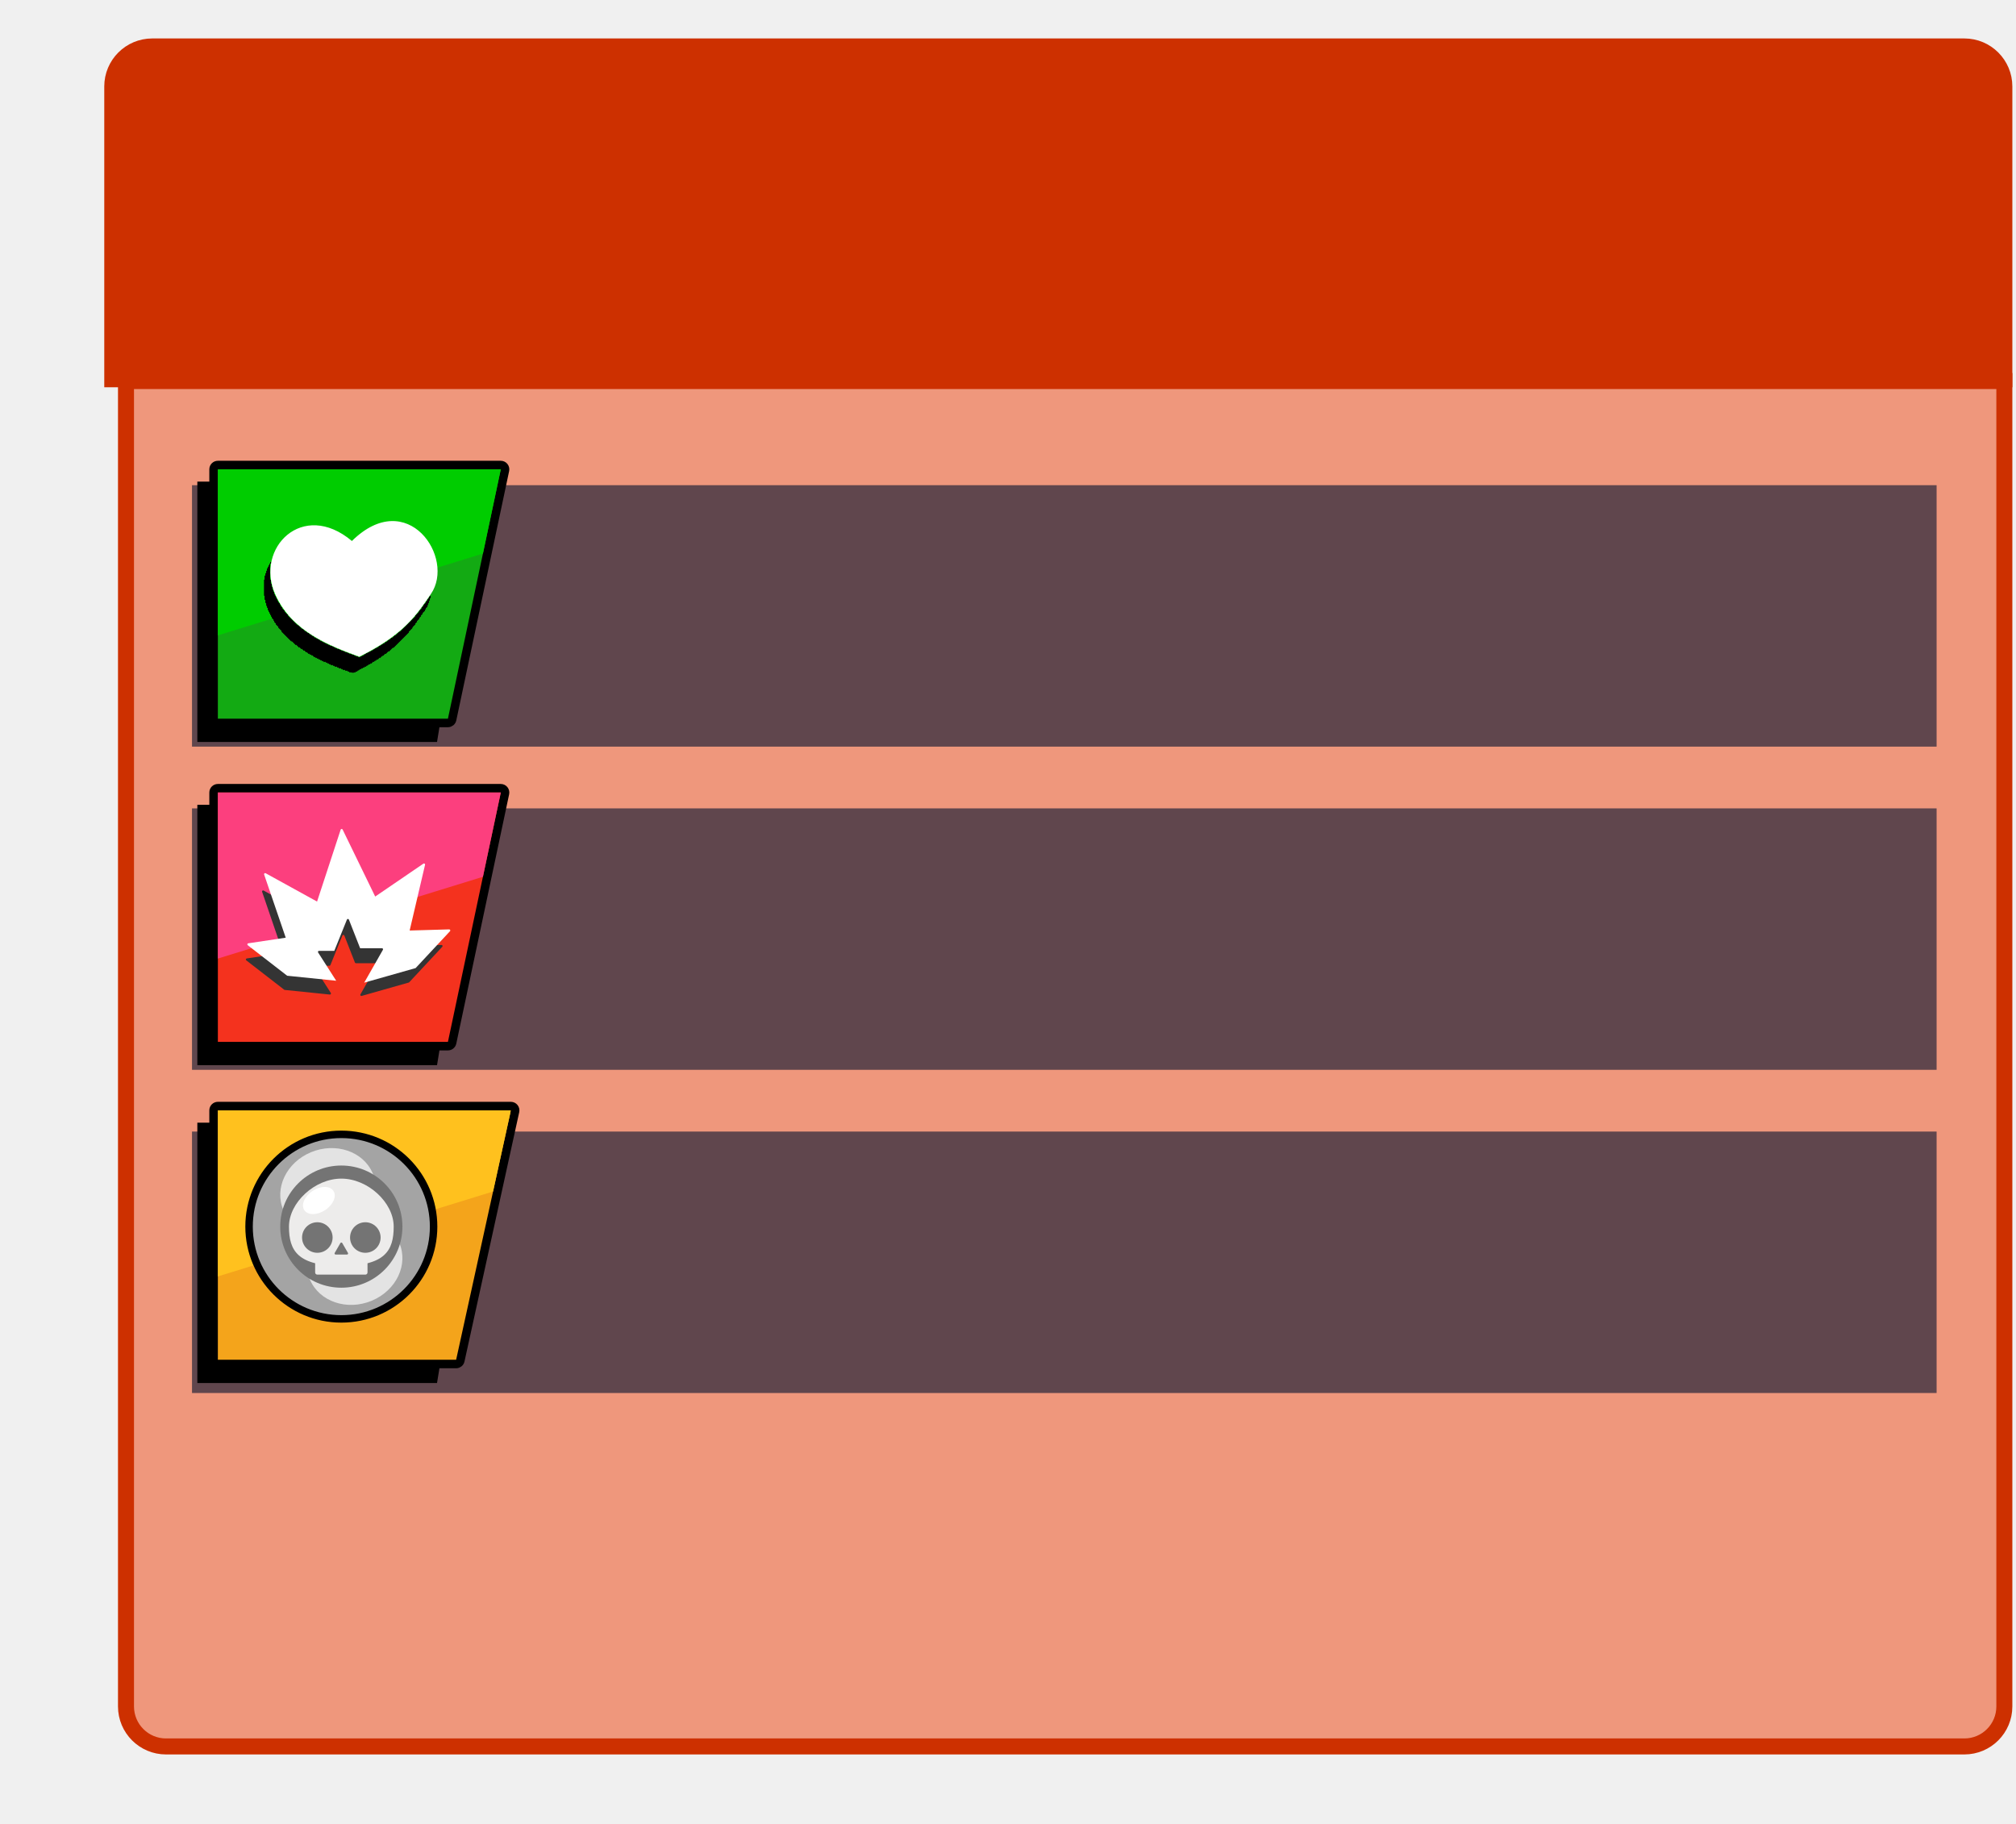
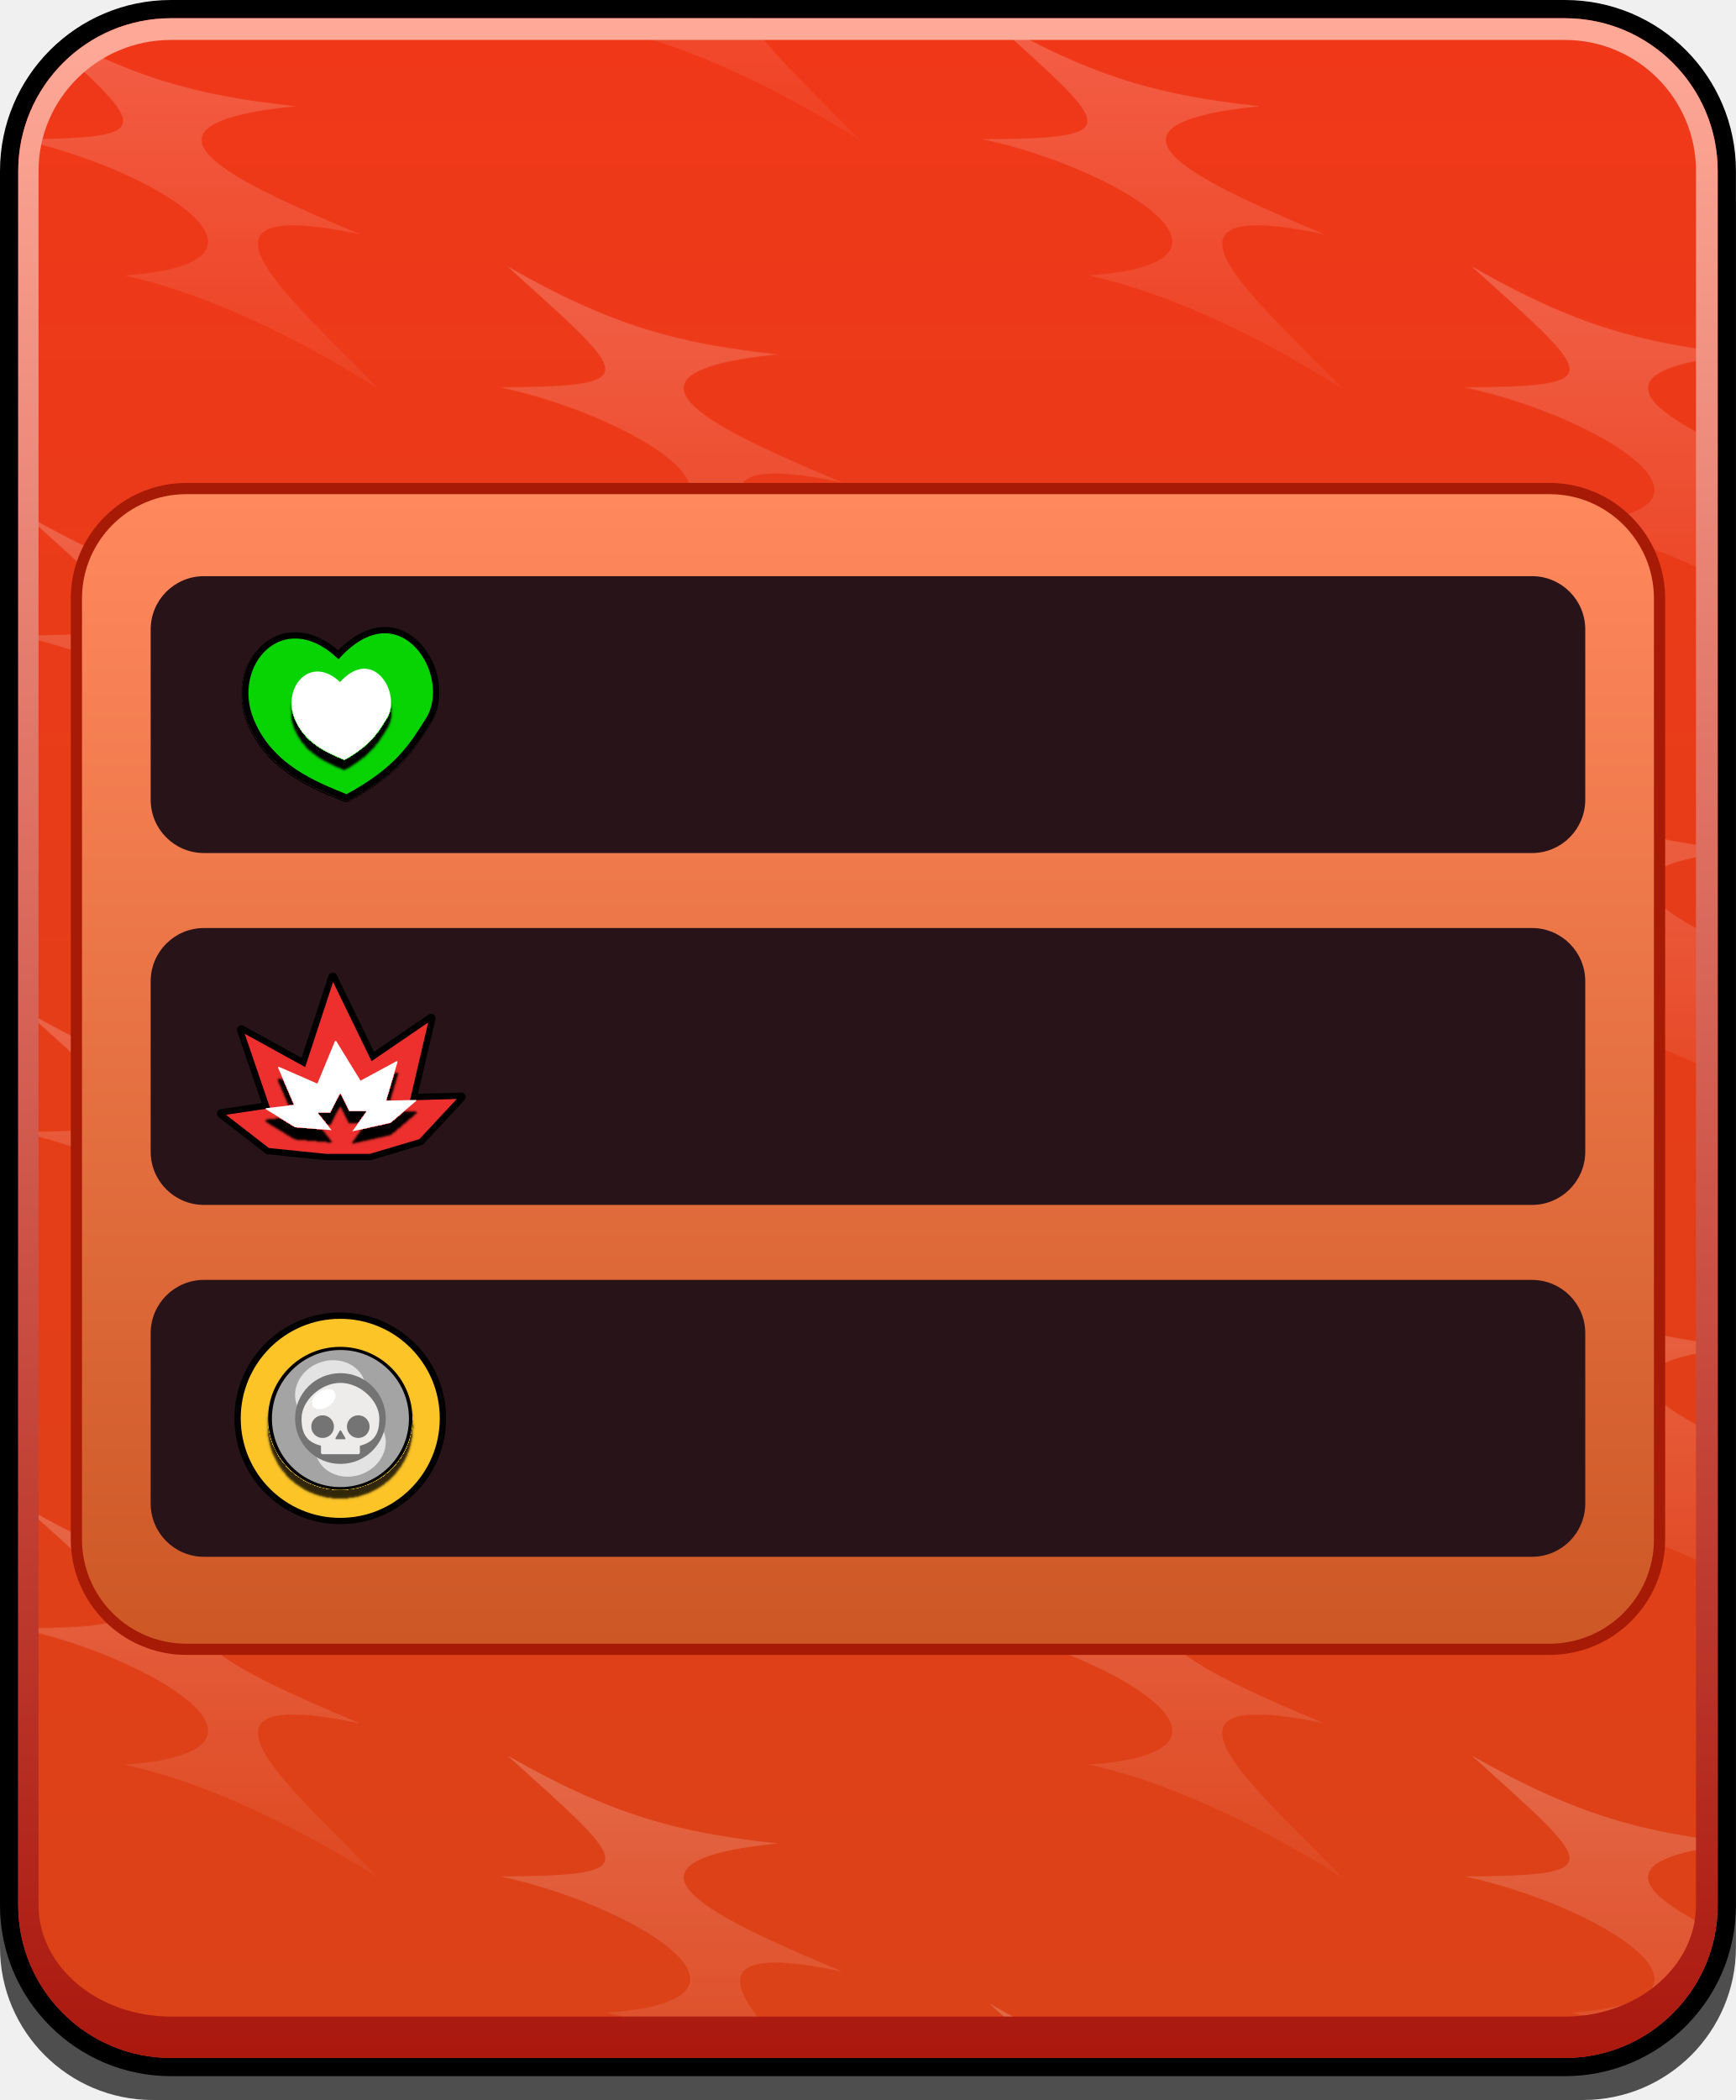
- <svg xmlns="http://www.w3.org/2000/svg" width="189" height="171" viewBox="0 0 189 171" fill="none">
-   <path d="M187.908 35.725V159.986C187.908 162.057 186.229 163.736 184.158 163.736H15.562C13.492 163.736 11.813 162.057 11.812 159.986V35.725H187.908Z" fill="#EF3F09" fill-opacity="0.5" stroke="#CD3000" stroke-width="1.5" />
-   <path d="M187.908 35.56V8.105C187.908 6.034 186.229 4.355 184.158 4.355H14.275C12.204 4.355 10.525 6.034 10.525 8.105V35.56H187.908Z" fill="#CD3000" stroke="#CD3000" stroke-width="1.5" />
-   <path d="M181.556 45.489H18V70H181.556V45.489Z" fill="#00112D" fill-opacity="0.6" />
-   <path d="M18.5 45.154H44.948L40.971 69.564H18.5V45.154Z" fill="black" />
-   <path d="M46.948 43.6C47.069 43.6 47.183 43.654 47.259 43.748C47.335 43.842 47.365 43.965 47.34 44.083L42.385 67.462C42.346 67.647 42.182 67.779 41.993 67.779H20.425C20.204 67.779 20.025 67.601 20.024 67.38V44C20.024 43.779 20.204 43.6 20.425 43.6H46.948Z" fill="#13AA13" stroke="black" stroke-width="0.8" stroke-linejoin="round" />
-   <mask id="mask0_44_1233" style="mask-type:alpha" maskUnits="userSpaceOnUse" x="20" y="44" width="27" height="24">
-     <path d="M20.425 44H46.948L41.994 67.379H20.425V44Z" fill="#D9D9D9" />
+ <svg xmlns="http://www.w3.org/2000/svg" xmlns:xlink="http://www.w3.org/1999/xlink" width="2477" height="2996" viewBox="0 0 2477 2996" fill="none">
+   <rect x="0" y="86" width="2477" height="2910" rx="218" fill="#4E4E4E" style="fill:#4E4E4E;fill:color(display-p3 0.308 0.308 0.308);fill-opacity:1;" />
+   <rect x="13" y="13" width="2451" height="2936" rx="231" fill="url(#paint0_linear_37_1485)" />
+   <rect x="13" y="13" width="2451" height="2936" rx="231" fill="url(#pattern0_37_1485)" fill-opacity="0.2" />
+   <rect x="13" y="13" width="2451" height="2936" rx="231" stroke="black" style="stroke:black;stroke-opacity:1;" stroke-width="26" />
+   <mask id="path-4-inside-1_37_1485" fill="white">
+     <path d="M26 244C26 123.602 123.602 26 244 26H2233C2353.4 26 2451 123.602 2451 244V2718C2451 2838.4 2353.4 2936 2233 2936H244C123.602 2936 26 2838.4 26 2718V244Z" />
  </mask>
-   <g mask="url(#mask0_44_1233)">
-     <path d="M18.473 41.334H47.86V51.103L18.473 60.17V41.334Z" fill="#00CC00" />
+   <path d="M-3 242C-3 105.586 107.586 -5 244 -5H2233C2370.52 -5 2482 106.481 2482 244H2420C2420 140.723 2336.28 57 2233 57H244C139.618 57 55 140.723 55 244L-3 242ZM2482 2746C2482 2883.52 2370.52 2995 2233 2995H244C107.586 2995 -3 2884.41 -3 2748L55 2718C55 2805.81 139.618 2877 244 2877H2233C2336.28 2877 2420 2805.81 2420 2718L2482 2746ZM244 2995C107.586 2995 -3 2884.41 -3 2748V242C-3 105.586 107.586 -5 244 -5V57C139.618 57 55 140.723 55 244V2718C55 2805.81 139.618 2877 244 2877V2995ZM2233 -5C2370.52 -5 2482 106.481 2482 244V2746C2482 2883.52 2370.52 2995 2233 2995V2877C2336.28 2877 2420 2805.81 2420 2718V244C2420 140.723 2336.28 57 2233 57V-5Z" fill="url(#paint2_linear_37_1485)" mask="url(#path-4-inside-1_37_1485)" />
+   <rect x="109" y="697" width="2259" height="1656" rx="157" fill="url(#paint3_linear_37_1485)" stroke="#A71A06" style="stroke:#A71A06;stroke:color(display-p3 0.655 0.102 0.024);stroke-opacity:1;" stroke-width="16" />
+   <rect x="215" y="822" width="2047" height="395" rx="76" fill="#281319" style="fill:#281319;fill:color(display-p3 0.157 0.074 0.098);fill-opacity:1;" />
+   <rect x="215" y="1826" width="2047" height="395" rx="76" fill="#281319" style="fill:#281319;fill:color(display-p3 0.157 0.074 0.098);fill-opacity:1;" />
+   <rect x="215" y="1324" width="2047" height="395" rx="76" fill="#281319" style="fill:#281319;fill:color(display-p3 0.157 0.074 0.098);fill-opacity:1;" />
+   <g clip-path="url(#clip0_37_1485)">
+     <g filter="url(#filter0_d_37_1485)">
+       <path d="M611.451 1027.6C588.795 1063.22 568.453 1098.5 494.806 1138C446.79 1118.81 384.662 1093.65 357.748 1027.6C324.883 946.938 402.266 861.003 482.83 934.093C573.509 837.566 651.935 964.033 611.451 1027.6Z" fill="#08D404" stroke="black" style="fill:#08D404;fill:color(display-p3 0.031 0.831 0.016);fill-opacity:1;stroke:black;stroke-opacity:1;" stroke-width="9" />
+     </g>
+     <g filter="url(#filter1_d_37_1485)">
+       <path d="M552.3 1023.95C540.489 1043.32 529.884 1062.52 491.49 1084C466.459 1073.56 434.07 1059.88 420.039 1023.95C402.906 980.075 443.247 933.332 485.247 973.088C532.52 920.584 573.404 989.373 552.3 1023.95Z" fill="white" style="fill:white;fill-opacity:1;" />
+     </g>
  </g>
-   <g filter="url(#filter0_d_44_1233)">
-     <path d="M40.394 55.694C39.09 57.589 37.919 59.467 33.68 61.569C30.917 60.548 27.341 59.209 25.792 55.694C23.9 51.402 28.354 46.83 32.991 50.719C38.21 45.583 42.724 52.312 40.394 55.694Z" fill="white" />
+   <g clip-path="url(#clip1_37_1485)">
+     <path d="M381.896 1642.18L314.707 1590.15C313.441 1589.17 313.968 1587.15 315.55 1586.92L379.449 1577.35L342.635 1469.68C342.098 1468.11 343.778 1466.7 345.233 1467.5L432.873 1515.79L473.071 1393.25C473.58 1391.7 475.718 1391.55 476.433 1393.02L531.972 1507.22L614.159 1451.15C615.528 1450.21 617.332 1451.45 616.954 1453.06L590.697 1565.12L658.126 1563.2C659.739 1563.16 660.608 1565.08 659.508 1566.26L600.892 1629.13L528.164 1650.74H465.498L381.896 1642.18Z" fill="#ED302D" stroke="black" style="fill:#ED302D;fill:color(display-p3 0.929 0.188 0.176);fill-opacity:1;stroke:black;stroke-opacity:1;" stroke-width="9" />
+     <g filter="url(#filter2_d_37_1485)">
+       <path d="M421.19 1608.18L379.439 1582.56C378.653 1582.08 378.98 1581.09 379.963 1580.97L419.669 1576.26L396.793 1523.25C396.46 1522.47 397.504 1521.78 398.408 1522.17L452.866 1545.95L477.845 1485.62C478.161 1484.85 479.49 1484.78 479.934 1485.5L514.445 1541.73L565.515 1514.12C566.366 1513.66 567.487 1514.27 567.252 1515.07L550.936 1570.24L592.836 1569.29C593.838 1569.27 594.378 1570.22 593.694 1570.8L557.271 1601.75L502.788 1614L522.606 1586.43C523.035 1585.83 522.491 1585.09 521.625 1585.09H498.48L486.592 1561.09C486.219 1560.33 484.876 1560.33 484.493 1561.08L471.112 1587.3H454.931C454.038 1587.3 453.498 1588.08 453.979 1588.68L473.139 1612.39L421.19 1608.18Z" fill="white" style="fill:white;fill-opacity:1;" />
+     </g>
  </g>
-   <path d="M181.556 75.789H18V100.3H181.556V75.789Z" fill="#00112D" fill-opacity="0.6" />
-   <path d="M18.5 75.454H44.948L40.972 99.864H18.5V75.454Z" fill="black" />
-   <path d="M46.949 73.9C47.069 73.9 47.183 73.955 47.259 74.049C47.335 74.142 47.365 74.266 47.34 74.383L42.385 97.762C42.346 97.947 42.183 98.08 41.994 98.08H20.425C20.204 98.08 20.025 97.901 20.025 97.68V74.3C20.025 74.08 20.204 73.9 20.425 73.9H46.949Z" fill="#F4321E" stroke="black" stroke-width="0.8" stroke-linejoin="round" />
-   <mask id="mask1_44_1233" style="mask-type:alpha" maskUnits="userSpaceOnUse" x="20" y="74" width="27" height="24">
-     <path d="M20.425 74.3H46.949L41.994 97.68H20.425V74.3Z" fill="#D9D9D9" />
-   </mask>
-   <g mask="url(#mask1_44_1233)">
-     <path d="M18.473 71.635H47.861V81.404L18.473 90.471V71.635Z" fill="#FC3F7E" />
+   <g clip-path="url(#clip2_37_1485)">
+     <path d="M485.5 2170C566.41 2170 632 2104.41 632 2023.5C632 1942.59 566.41 1877 485.5 1877C404.59 1877 339 1942.59 339 2023.5C339 2104.41 404.59 2170 485.5 2170Z" fill="#FCC427" stroke="black" style="fill:#FCC427;fill:color(display-p3 0.988 0.769 0.153);fill-opacity:1;stroke:black;stroke-opacity:1;" stroke-width="9" />
+     <g filter="url(#filter3_d_37_1485)">
+       <path d="M485.5 2121C539.9 2121 584 2077.35 584 2023.5C584 1969.65 539.9 1926 485.5 1926C431.1 1926 387 1969.65 387 2023.5C387 2077.35 431.1 2121 485.5 2121Z" fill="#D9D9D9" style="fill:#D9D9D9;fill:color(display-p3 0.851 0.851 0.851);fill-opacity:1;" />
+       <path d="M485.5 2121C539.9 2121 584 2077.35 584 2023.5C584 1969.65 539.9 1926 485.5 1926C431.1 1926 387 1969.65 387 2023.5C387 2077.35 431.1 2121 485.5 2121Z" stroke="black" style="stroke:black;stroke-opacity:1;" stroke-width="9" />
+     </g>
+     <path d="M485.759 2121.56C539.749 2121.56 583.518 2077.78 583.518 2023.78C583.518 1969.78 539.749 1926 485.759 1926C431.768 1926 388 1969.78 388 2023.78C388 2077.78 431.768 2121.56 485.759 2121.56Z" fill="#A4A4A4" style="fill:#A4A4A4;fill:color(display-p3 0.643 0.643 0.643);fill-opacity:1;" />
+     <path d="M453.566 1944.96C479.655 1934.09 508.882 1943.96 518.849 1966.99C525.854 1983.17 521.462 2001.54 509.18 2014.81C525.89 2016.51 540.622 2025.93 547.136 2040.97C557.102 2064 544.032 2091.48 517.944 2102.34C491.856 2113.19 462.628 2103.33 452.662 2080.31C445.657 2064.12 450.039 2045.74 462.319 2032.47C445.617 2030.78 430.886 2021.36 424.374 2006.33C414.409 1983.29 427.478 1955.82 453.566 1944.96Z" fill="#E3E3E3" style="fill:#E3E3E3;fill:color(display-p3 0.89 0.89 0.89);fill-opacity:1;" />
+     <path d="M485.759 2088.52C521.506 2088.52 550.486 2059.54 550.486 2023.78C550.486 1988.02 521.506 1959.04 485.759 1959.04C450.011 1959.04 421.031 1988.02 421.031 2023.78C421.031 2059.54 450.011 2088.52 485.759 2088.52Z" fill="#747474" style="fill:#747474;fill:color(display-p3 0.455 0.455 0.455);fill-opacity:1;" />
+     <path d="M511.238 2056.15H460.278C459.03 2056.15 458.018 2057.16 458.018 2058.41V2072.39C458.018 2073.64 459.03 2074.65 460.278 2074.65H511.238C512.487 2074.65 513.499 2073.64 513.499 2072.39V2058.41C513.499 2057.16 512.487 2056.15 511.238 2056.15Z" fill="#EDECEB" style="fill:#EDECEB;fill:color(display-p3 0.929 0.925 0.922);fill-opacity:1;" />
+     <path d="M485.759 1972.91C513.847 1972.91 541.24 1998.24 541.24 2023.78C541.24 2049.31 531.991 2065.4 485.759 2065.4C439.525 2065.4 430.277 2049.31 430.277 2023.78C430.277 1998.24 457.671 1972.91 485.759 1972.91ZM486.741 2041.2C486.306 2040.44 485.212 2040.44 484.777 2041.2L478.728 2051.69C478.297 2052.43 478.842 2053.37 479.71 2053.37H491.807C492.675 2053.37 493.219 2052.43 492.789 2051.69L486.741 2041.2ZM460.33 2019.16C451.394 2019.16 444.152 2026.4 444.151 2035.33C444.151 2044.27 451.393 2051.52 460.33 2051.52C469.266 2051.52 476.51 2044.27 476.51 2035.33C476.508 2026.4 469.265 2019.16 460.33 2019.16ZM511.187 2019.16C502.251 2019.16 495.009 2026.4 495.008 2035.33C495.008 2044.27 502.25 2051.52 511.187 2051.52C520.123 2051.52 527.367 2044.27 527.367 2035.33C527.366 2026.4 520.122 2019.16 511.187 2019.16Z" fill="#EDECEB" style="fill:#EDECEB;fill:color(display-p3 0.929 0.925 0.922);fill-opacity:1;" />
+     <path d="M468.647 2006.26C477.17 2000.63 481.079 1991.52 477.38 1985.92C473.681 1980.32 463.774 1980.35 455.252 1985.98C446.73 1991.61 442.82 2000.71 446.519 2006.31C450.218 2011.91 460.125 2011.89 468.647 2006.26Z" fill="white" style="fill:white;fill-opacity:1;" />
  </g>
-   <path d="M26.666 92.807L23.088 90.036C23.018 89.982 23.047 89.871 23.134 89.858L26.535 89.349L24.574 83.613C24.545 83.526 24.637 83.448 24.717 83.493L29.384 86.065L31.603 79.3L34.669 85.608L39.258 82.476L37.801 88.696L41.39 88.594C41.479 88.592 41.526 88.698 41.466 88.763L38.345 92.111L33.904 93.371C33.818 93.395 33.745 93.303 33.79 93.225L35.452 90.306H33.367C33.326 90.306 33.289 90.281 33.274 90.242L32.282 87.712C32.249 87.628 32.13 87.627 32.096 87.711L30.976 90.483C30.96 90.52 30.924 90.545 30.883 90.545H29.384L31.012 93.089C31.058 93.16 31.001 93.251 30.918 93.243L26.666 92.807Z" fill="#343434" />
-   <path d="M26.922 91.479L23.227 88.617C23.157 88.563 23.186 88.452 23.273 88.439L26.787 87.912L24.762 81.99C24.733 81.903 24.825 81.826 24.905 81.87L29.725 84.526L31.936 77.785C31.964 77.7 32.081 77.692 32.121 77.773L35.175 84.055L39.695 80.97C39.77 80.919 39.87 80.987 39.849 81.076L38.405 87.24L42.113 87.134C42.202 87.132 42.25 87.237 42.189 87.302L38.965 90.761L34.144 92.129L35.898 89.049C35.935 88.982 35.887 88.899 35.811 88.899H33.762L32.71 86.217C32.677 86.133 32.558 86.132 32.524 86.216L31.34 89.146H29.908C29.829 89.146 29.781 89.233 29.824 89.3L31.519 91.949L26.922 91.479Z" fill="white" />
-   <path d="M181.556 106.089H18V130.6H181.556V106.089Z" fill="#00112D" fill-opacity="0.6" />
-   <path d="M18.5 105.254H44.948L40.971 129.664H18.5V105.254Z" fill="black" />
-   <path d="M47.895 103.7C48.017 103.7 48.131 103.755 48.207 103.85C48.283 103.944 48.312 104.068 48.286 104.186L43.154 127.565C43.114 127.749 42.952 127.88 42.764 127.88H20.425C20.204 127.88 20.025 127.701 20.024 127.48V104.1C20.024 103.88 20.204 103.7 20.425 103.7H47.895Z" fill="#F4A41B" stroke="black" stroke-width="0.8" stroke-linejoin="round" />
-   <mask id="mask2_44_1233" style="mask-type:alpha" maskUnits="userSpaceOnUse" x="20" y="104" width="28" height="24">
-     <path d="M20.425 104.1H47.895L42.764 127.48H20.425V104.1Z" fill="#D9D9D9" />
-   </mask>
-   <g mask="url(#mask2_44_1233)">
-     <path d="M18.473 101.435H47.86V111.204L18.473 120.271V101.435Z" fill="#FFC11E" />
-   </g>
-   <circle cx="32" cy="115" r="8.65" fill="#A4A4A4" stroke="black" stroke-width="0.7" />
-   <path d="M29.151 108.027C31.46 107.066 34.046 107.939 34.928 109.976C35.548 111.408 35.159 113.033 34.072 114.207C35.551 114.357 36.855 115.19 37.431 116.521C38.313 118.558 37.156 120.989 34.848 121.95C32.539 122.91 29.953 122.037 29.072 120.001C28.452 118.569 28.839 116.943 29.926 115.769C28.448 115.619 27.145 114.786 26.569 113.456C25.687 111.418 26.843 108.988 29.151 108.027Z" fill="#E3E3E3" />
-   <circle cx="32" cy="115" r="5.727" fill="#747474" />
-   <rect x="29.545" y="117.864" width="4.909" height="1.636" rx="0.2" fill="#EDECEB" />
-   <path d="M32 110.5C34.485 110.5 36.909 112.741 36.909 115C36.909 117.259 36.091 118.682 32 118.682C27.909 118.682 27.091 117.259 27.091 115C27.091 112.741 29.515 110.5 32 110.5ZM32.087 116.541C32.048 116.474 31.952 116.474 31.913 116.541L31.378 117.469C31.34 117.535 31.388 117.618 31.465 117.618H32.535C32.612 117.618 32.66 117.535 32.622 117.469L32.087 116.541ZM29.75 114.591C28.959 114.591 28.319 115.232 28.318 116.022C28.318 116.813 28.959 117.454 29.75 117.454C30.541 117.454 31.182 116.813 31.182 116.022C31.181 115.232 30.541 114.591 29.75 114.591ZM34.25 114.591C33.459 114.591 32.819 115.232 32.818 116.022C32.818 116.813 33.459 117.454 34.25 117.454C35.041 117.454 35.682 116.813 35.682 116.022C35.681 115.232 35.041 114.591 34.25 114.591Z" fill="#EDECEB" />
-   <ellipse cx="29.893" cy="112.553" rx="1.636" ry="1.075" transform="rotate(-33.4483 29.8933 112.553)" fill="white" />
  <defs>
-     <filter id="filter0_d_44_1233" x="24.746" y="48.852" width="16.277" height="14.217" filterUnits="userSpaceOnUse" color-interpolation-filters="sRGB">
+     <filter id="filter0_d_37_1485" x="344.902" y="894.5" width="281.983" height="249.957" filterUnits="userSpaceOnUse" color-interpolation-filters="sRGB">
      <feFlood flood-opacity="0" result="BackgroundImageFix" />
      <feColorMatrix in="SourceAlpha" type="matrix" values="0 0 0 0 0 0 0 0 0 0 0 0 0 0 0 0 0 0 127 0" result="hardAlpha" />
      <feOffset dx="-0.6" dy="1.5" />
      <feComposite in2="hardAlpha" operator="out" />
      <feColorMatrix type="matrix" values="0 0 0 0 0 0 0 0 0 0 0 0 0 0 0 0 0 0 1 0" />
-       <feBlend mode="normal" in2="BackgroundImageFix" result="effect1_dropShadow_44_1233" />
-       <feBlend mode="normal" in="SourceGraphic" in2="effect1_dropShadow_44_1233" result="shape" />
+       <feBlend mode="normal" in2="BackgroundImageFix" result="effect1_dropShadow_37_1485" />
+       <feBlend mode="normal" in="SourceGraphic" in2="effect1_dropShadow_37_1485" result="shape" />
    </filter>
+     <filter id="filter1_d_37_1485" x="412" y="954" width="150" height="148" filterUnits="userSpaceOnUse" color-interpolation-filters="sRGB">
+       <feFlood flood-opacity="0" result="BackgroundImageFix" />
+       <feColorMatrix in="SourceAlpha" type="matrix" values="0 0 0 0 0 0 0 0 0 0 0 0 0 0 0 0 0 0 127 0" result="hardAlpha" />
+       <feOffset dy="14" />
+       <feGaussianBlur stdDeviation="2" />
+       <feComposite in2="hardAlpha" operator="out" />
+       <feColorMatrix type="matrix" values="0 0 0 0 0 0 0 0 0 0 0 0 0 0 0 0 0 0 1 0" />
+       <feBlend mode="normal" in2="BackgroundImageFix" result="effect1_dropShadow_37_1485" />
+       <feBlend mode="normal" in="SourceGraphic" in2="effect1_dropShadow_37_1485" result="shape" />
+     </filter>
+     <filter id="filter2_d_37_1485" x="375" y="1485" width="223" height="150" filterUnits="userSpaceOnUse" color-interpolation-filters="sRGB">
+       <feFlood flood-opacity="0" result="BackgroundImageFix" />
+       <feColorMatrix in="SourceAlpha" type="matrix" values="0 0 0 0 0 0 0 0 0 0 0 0 0 0 0 0 0 0 127 0" result="hardAlpha" />
+       <feOffset dy="17" />
+       <feGaussianBlur stdDeviation="2" />
+       <feComposite in2="hardAlpha" operator="out" />
+       <feColorMatrix type="matrix" values="0 0 0 0 0 0 0 0 0 0 0 0 0 0 0 0 0 0 1 0" />
+       <feBlend mode="normal" in2="BackgroundImageFix" result="effect1_dropShadow_37_1485" />
+       <feBlend mode="normal" in="SourceGraphic" in2="effect1_dropShadow_37_1485" result="shape" />
+     </filter>
+     <filter id="filter3_d_37_1485" x="378.5" y="1921.5" width="214" height="220" filterUnits="userSpaceOnUse" color-interpolation-filters="sRGB">
+       <feFlood flood-opacity="0" result="BackgroundImageFix" />
+       <feColorMatrix in="SourceAlpha" type="matrix" values="0 0 0 0 0 0 0 0 0 0 0 0 0 0 0 0 0 0 127 0" result="hardAlpha" />
+       <feOffset dy="12" />
+       <feGaussianBlur stdDeviation="2" />
+       <feComposite in2="hardAlpha" operator="out" />
+       <feColorMatrix type="matrix" values="0 0 0 0 0 0 0 0 0 0 0 0 0 0 0 0 0 0 0.8 0" />
+       <feBlend mode="normal" in2="BackgroundImageFix" result="effect1_dropShadow_37_1485" />
+       <feBlend mode="normal" in="SourceGraphic" in2="effect1_dropShadow_37_1485" result="shape" />
+     </filter>
+     <linearGradient id="paint0_linear_37_1485" x1="1238.5" y1="26" x2="1238.5" y2="2936" gradientUnits="userSpaceOnUse">
+       <stop stop-color="#F03819" style="stop-color:#F03819;stop-color:color(display-p3 0.941 0.22 0.098);stop-opacity:1;" />
+       <stop offset="1" stop-color="#DB4218" style="stop-color:#DB4218;stop-color:color(display-p3 0.859 0.259 0.094);stop-opacity:1;" />
+     </linearGradient>
+     <linearGradient id="paint2_linear_37_1485" x1="1238.5" y1="26" x2="1238.5" y2="2936" gradientUnits="userSpaceOnUse">
+       <stop stop-color="#FFAA99" style="stop-color:#FFAA99;stop-color:color(display-p3 1 0.666 0.601);stop-opacity:1;" />
+       <stop offset="1" stop-color="#AA180E" style="stop-color:#AA180E;stop-color:color(display-p3 0.667 0.094 0.055);stop-opacity:1;" />
+     </linearGradient>
+     <linearGradient id="paint3_linear_37_1485" x1="1238.5" y1="705" x2="1238.5" y2="2345" gradientUnits="userSpaceOnUse">
+       <stop stop-color="#FF895D" style="stop-color:#FF895D;stop-color:color(display-p3 1 0.535 0.365);stop-opacity:1;" />
+       <stop offset="1" stop-color="#CD5826" style="stop-color:#CD5826;stop-color:color(display-p3 0.803 0.346 0.15);stop-opacity:1;" />
+     </linearGradient>
+     <clipPath id="clip0_37_1485">
+       <rect width="283" height="251" fill="white" style="fill:white;fill-opacity:1;" transform="translate(344 894)" />
+     </clipPath>
+     <clipPath id="clip1_37_1485">
+       <rect width="356" height="269" fill="white" style="fill:white;fill-opacity:1;" transform="translate(309 1387)" />
+     </clipPath>
+     <clipPath id="clip2_37_1485">
+       <rect width="303" height="303" fill="white" style="fill:white;fill-opacity:1;" transform="translate(334 1872)" />
+     </clipPath>
+     <pattern id="pattern0_37_1485" patternUnits="userSpaceOnUse" patternTransform="matrix(1375.89 0 0 708.149 26 26)" preserveAspectRatio="none" viewBox="0 0 1217.6 626.68" width="1" height="1">
+       <use xlink:href="#pattern0_37_1485_inner" transform="translate(0 -626.68)" />
+       <use xlink:href="#pattern0_37_1485_inner" transform="translate(608.802 -313.34)" />
+       <g id="pattern0_37_1485_inner">
+         <path d="M350.218 111.035C111.97 135.083 281.485 209.609 431.706 272.788C177.12 219.275 362.083 368.928 454.33 467.672C357.276 405.978 238.5 347.294 134.27 324.845C369.095 307.81 161.04 186.499 0 152.757C185.74 151.312 164.326 140.66 8.96 0C140.644 75.394 224.793 97.65 350.22 111.038L350.218 111.035Z" fill="url(#paint1_linear_37_1485)" />
+       </g>
+       <use xlink:href="#pattern0_37_1485_inner" transform="translate(608.802 313.34)" />
+     </pattern>
+     <linearGradient id="paint1_linear_37_1485" x1="227.165" y1="0" x2="227.165" y2="467.672" gradientUnits="userSpaceOnUse">
+       <stop stop-color="white" style="stop-color:white;stop-opacity:1;" />
+       <stop offset="1" stop-color="white" stop-opacity="0.2" style="stop-color:white;stop-opacity:0.2;" />
+     </linearGradient>
  </defs>
</svg>
